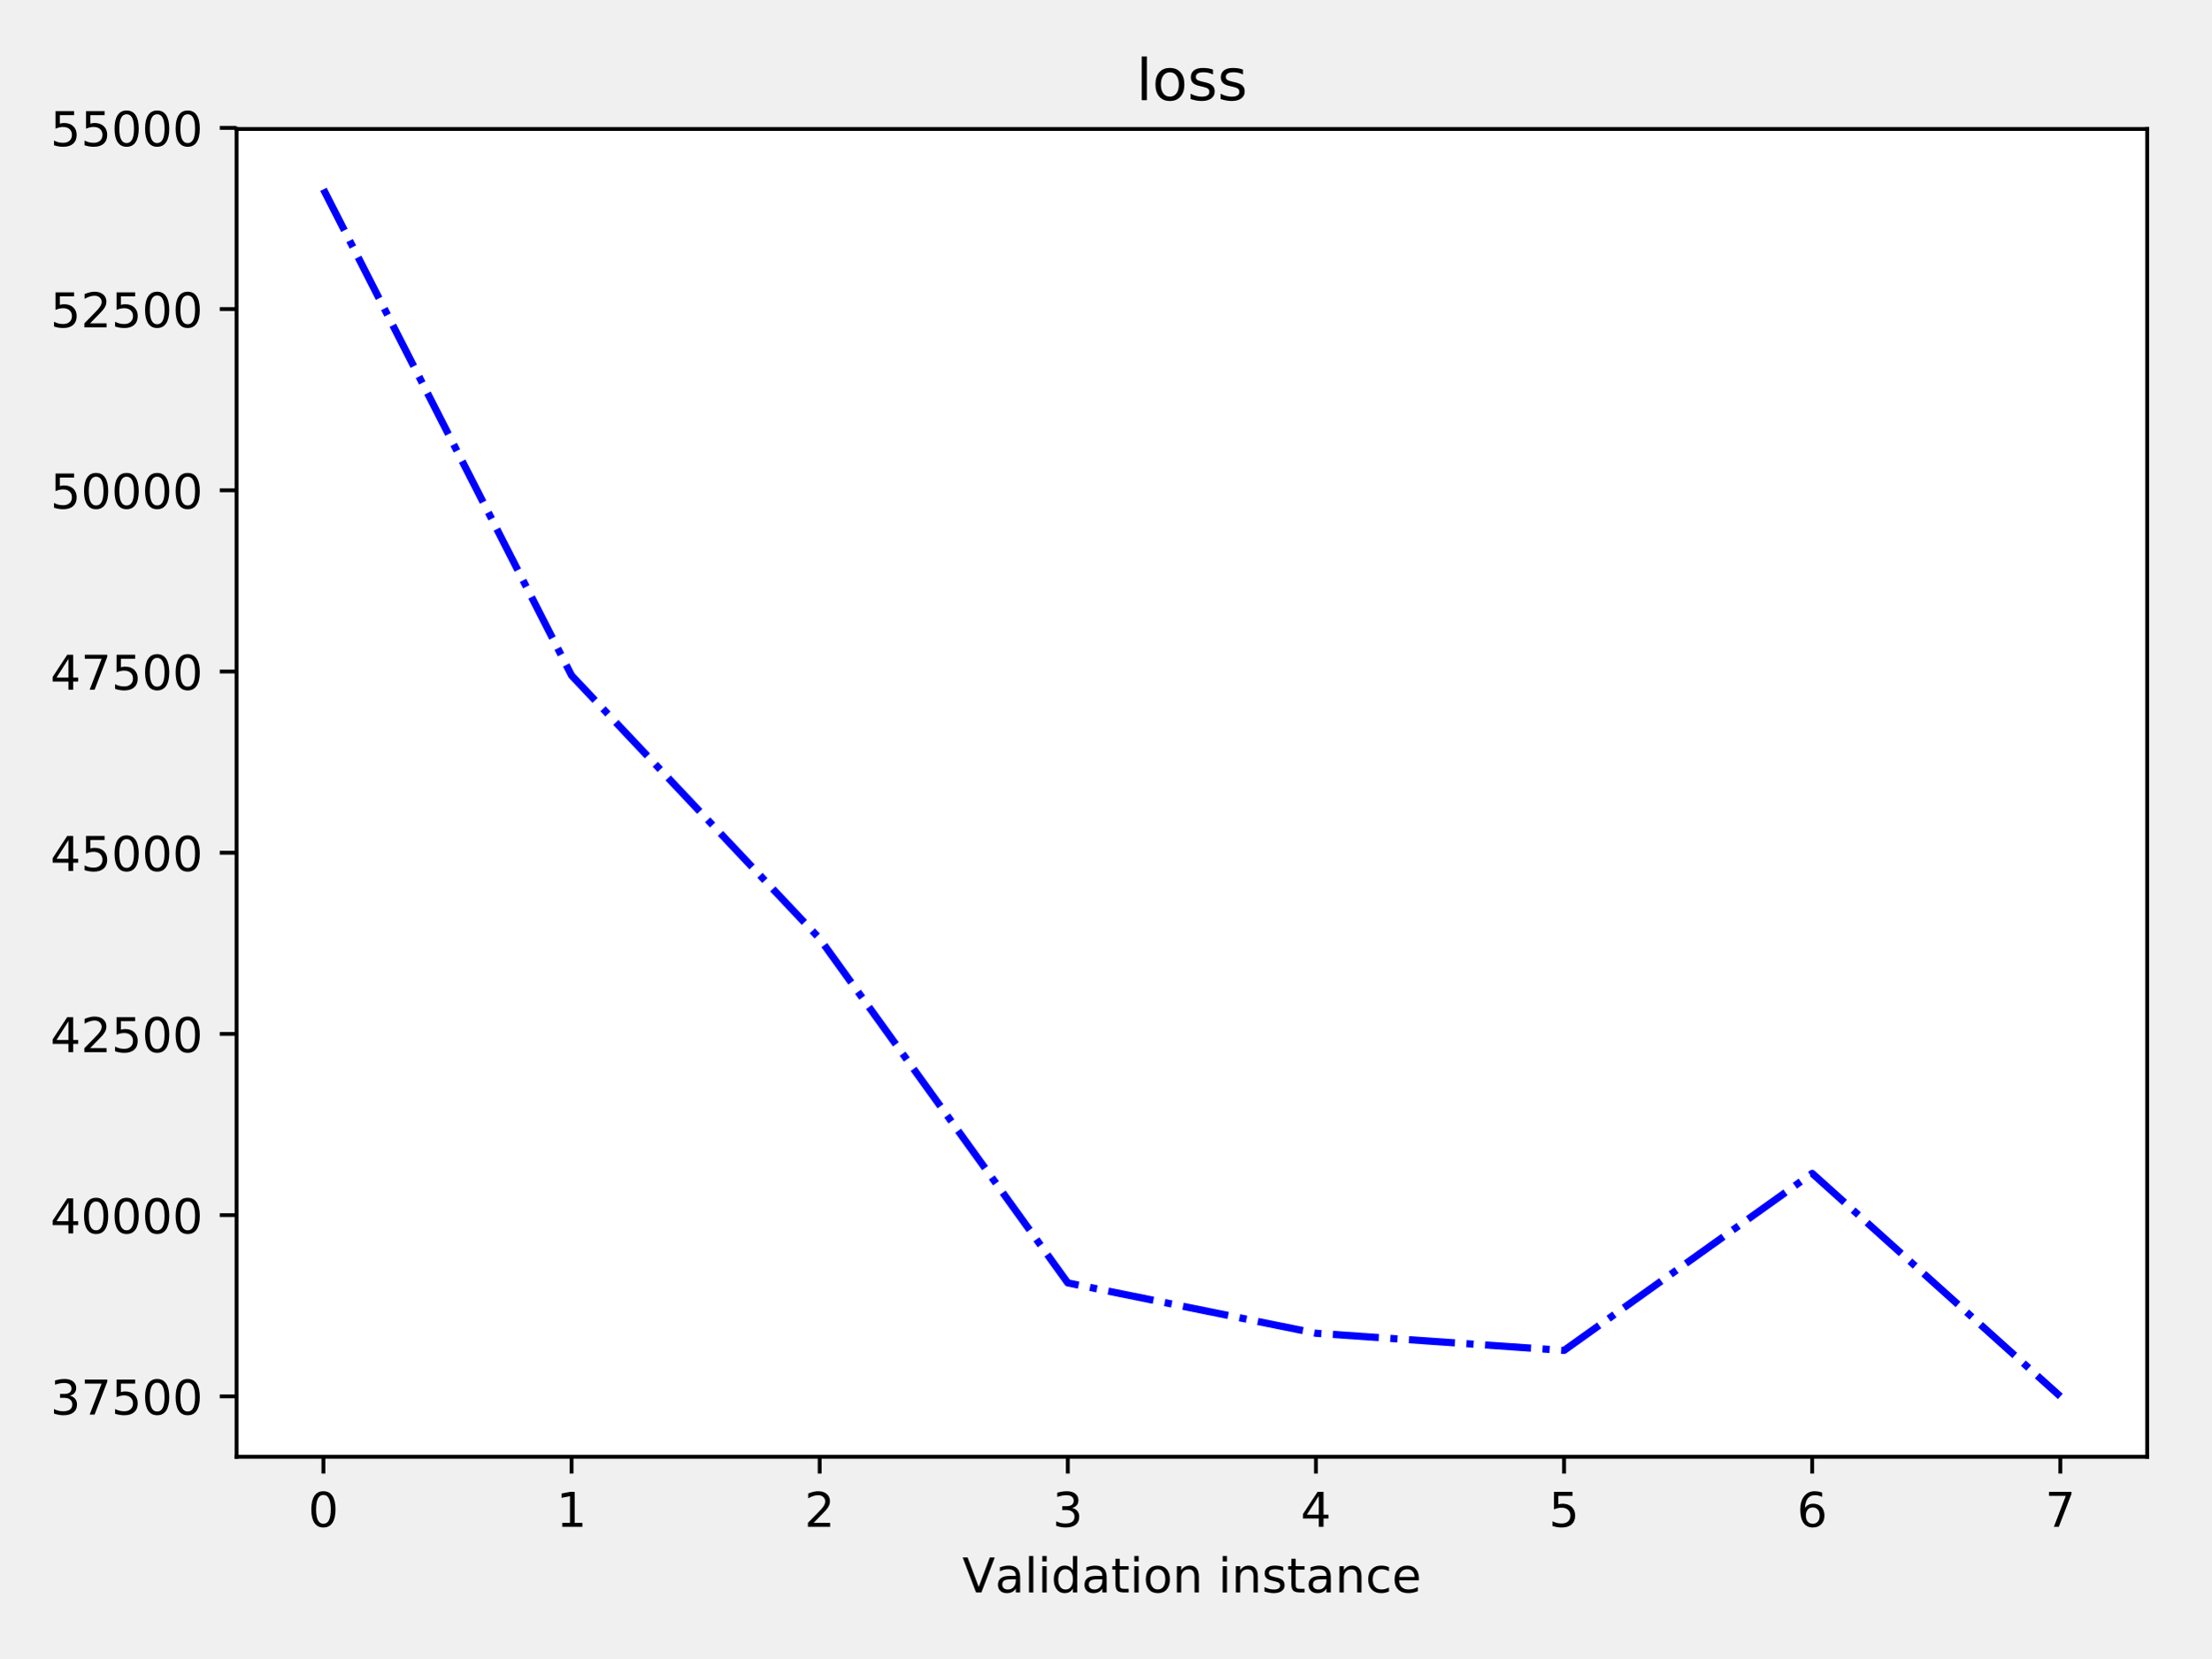
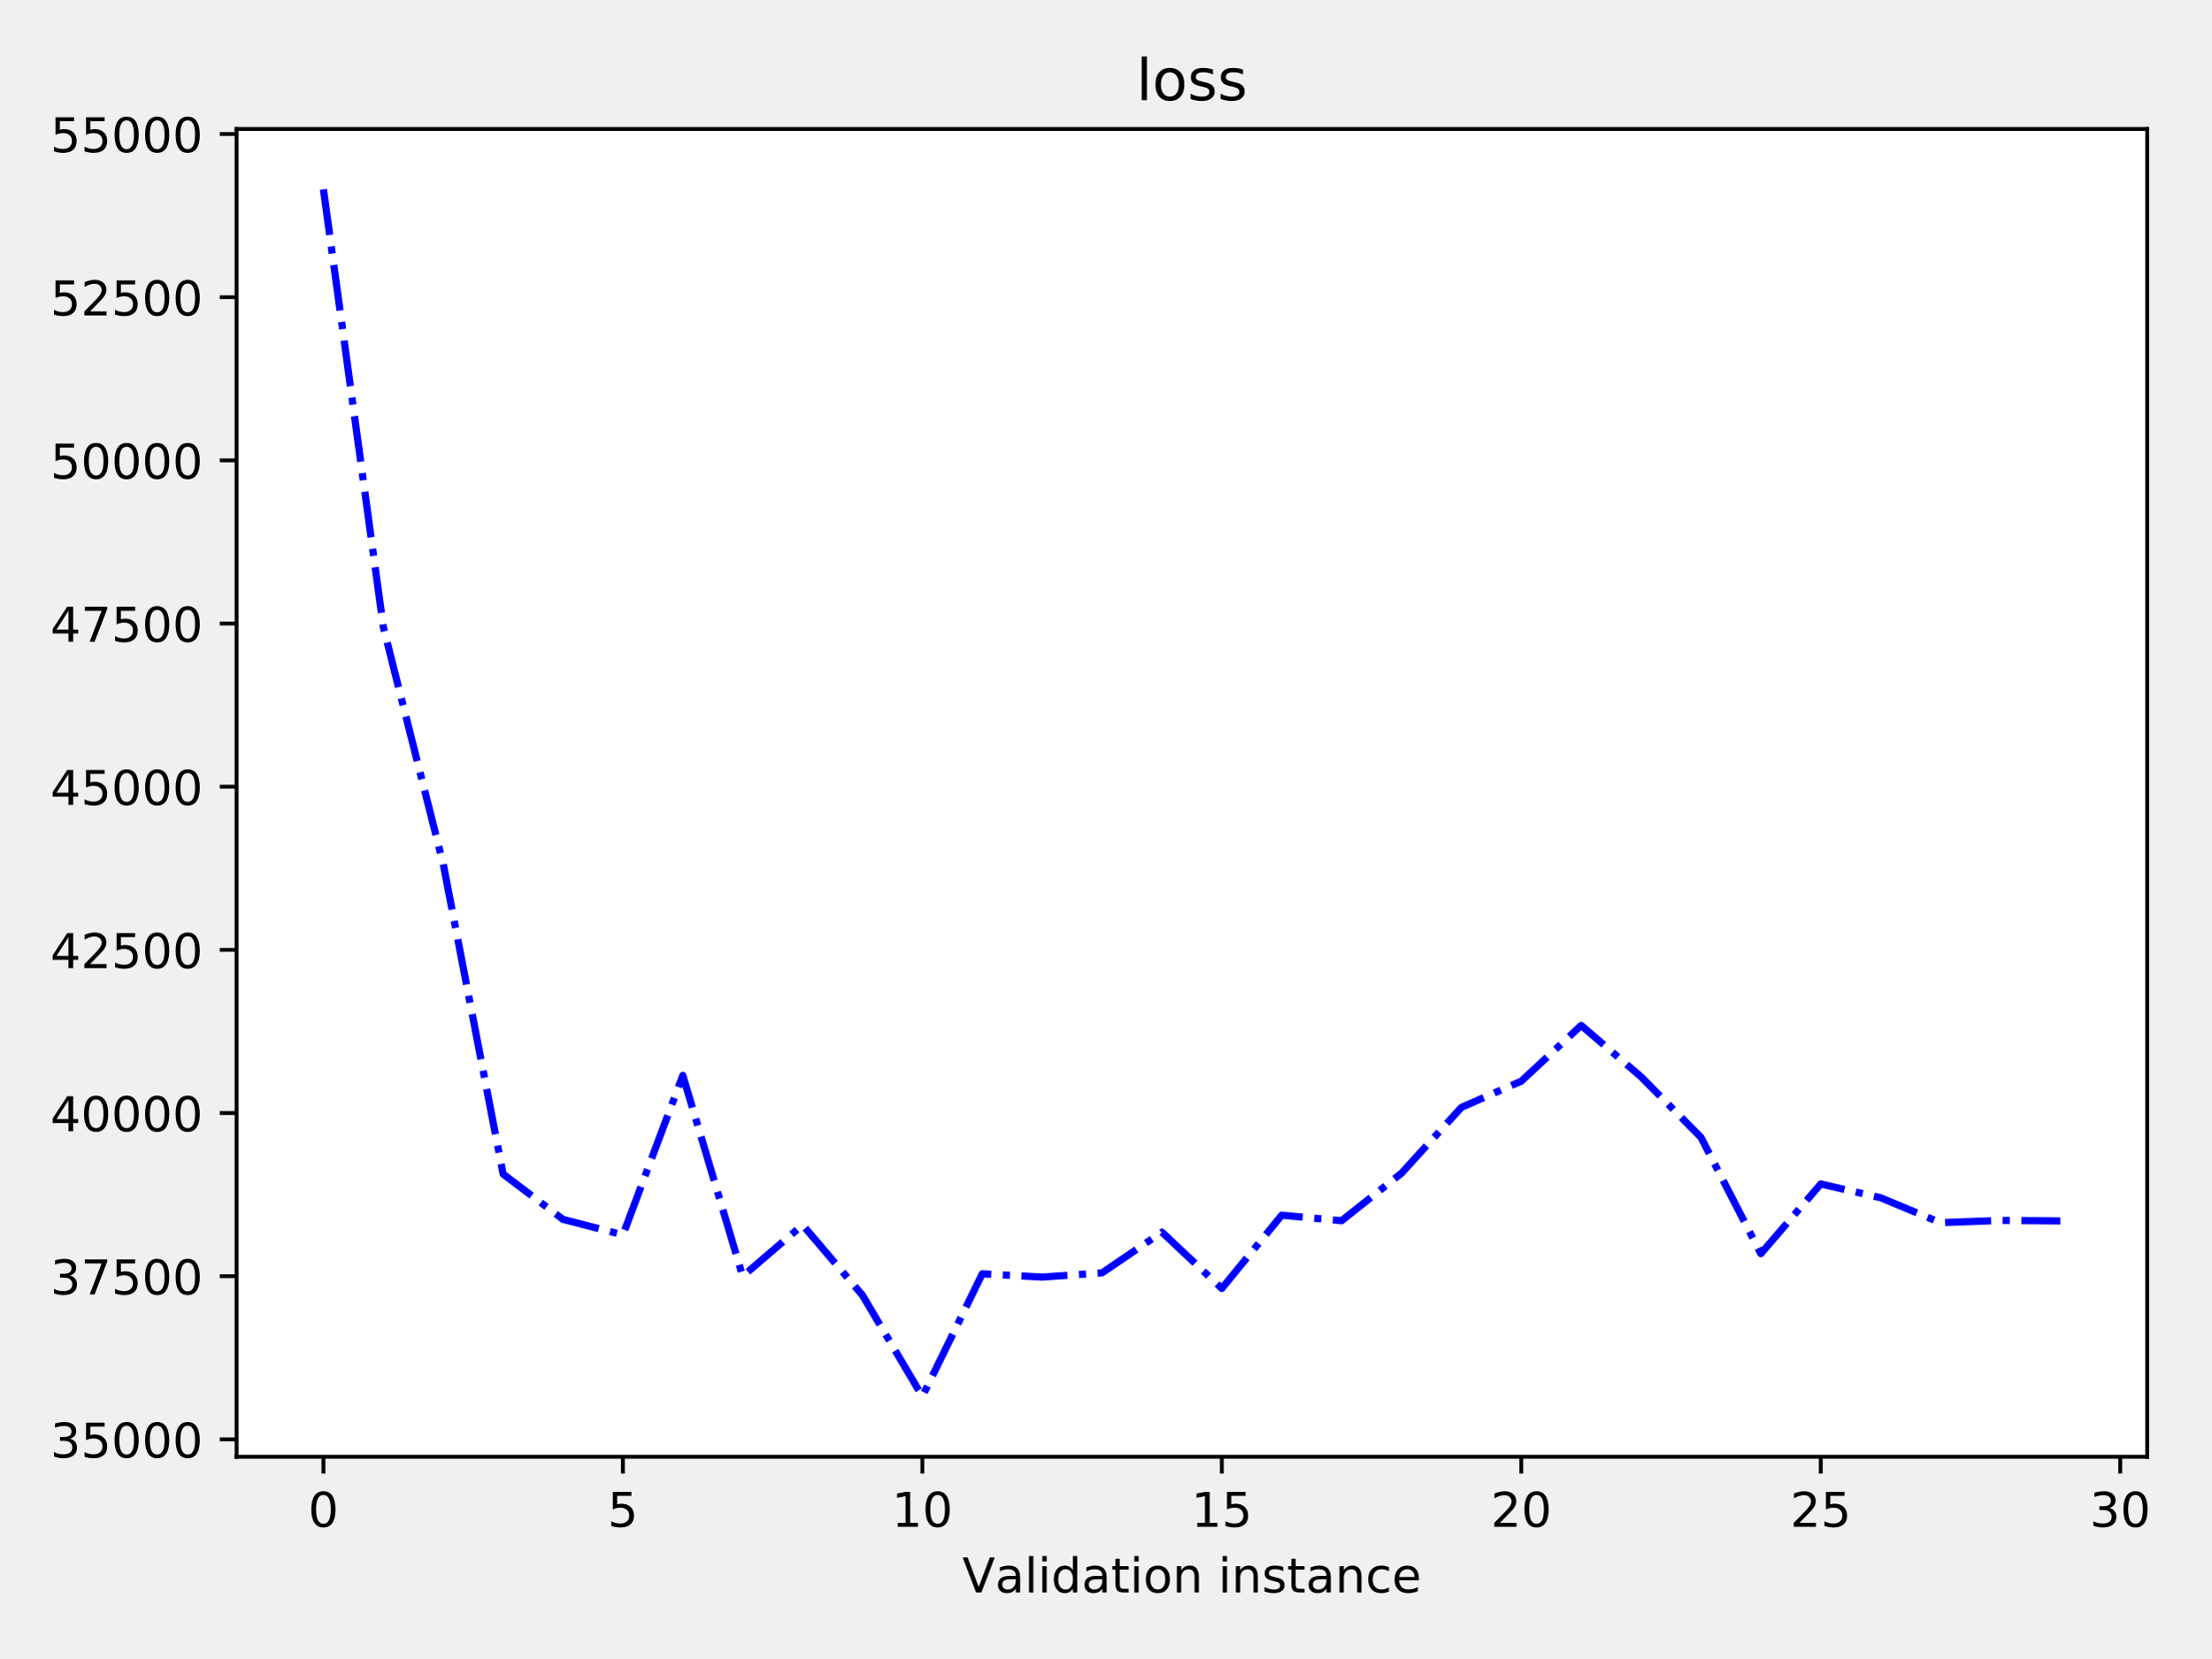
<svg xmlns="http://www.w3.org/2000/svg" xmlns:xlink="http://www.w3.org/1999/xlink" height="345.6pt" version="1.1" viewBox="0 0 460.8 345.6" width="460.8pt">
  <defs>
    <style type="text/css">
*{stroke-linecap:butt;stroke-linejoin:round;}
  </style>
  </defs>
  <g id="figure_1">
    <g id="axes_1">
      <g id="patch_1">
        <path d="M 49.3 303.64  L 447.48 303.64  L 447.48 26.88  L 49.3 26.88  z " style="fill:#ffffff;" />
      </g>
      <g id="matplotlib.axis_1">
        <g id="xtick_1">
          <g id="line2d_1">
            <defs>
-               <path d="M 0 0  L 0 3.5  " id="m504d4f1cd3" style="stroke:#000000;stroke-width:0.8;" />
-             </defs>
-             <g>
-               <use style="stroke:#000000;stroke-width:0.8;" x="67.399" xlink:href="#m504d4f1cd3" y="303.64" />
+               <path d="M 0 0  L 0 3.5  " id="mfc3a921d15" style="stroke:#000000;stroke-width:0.8;" />
+             </defs>
+             <g>
+               <use style="stroke:#000000;stroke-width:0.8;" x="67.399" xlink:href="#mfc3a921d15" y="303.64" />
            </g>
          </g>
          <g id="text_1">
            <defs>
              <path d="M 31.781 66.406  Q 24.172 66.406 20.328 58.906  Q 16.5 51.422 16.5 36.375  Q 16.5 21.391 20.328 13.891  Q 24.172 6.391 31.781 6.391  Q 39.453 6.391 43.281 13.891  Q 47.125 21.391 47.125 36.375  Q 47.125 51.422 43.281 58.906  Q 39.453 66.406 31.781 66.406  z M 31.781 74.219  Q 44.047 74.219 50.516 64.516  Q 56.984 54.828 56.984 36.375  Q 56.984 17.969 50.516 8.266  Q 44.047 -1.422 31.781 -1.422  Q 19.531 -1.422 13.062 8.266  Q 6.594 17.969 6.594 36.375  Q 6.594 54.828 13.062 64.516  Q 19.531 74.219 31.781 74.219  z " id="DejaVuSans-30" />
            </defs>
            <g transform="translate(64.21784 318.2384)scale(0.1 -0.1)">
              <use xlink:href="#DejaVuSans-30" />
            </g>
          </g>
        </g>
        <g id="xtick_2">
          <g id="line2d_2">
            <g>
-               <use style="stroke:#000000;stroke-width:0.8;" x="119.111" xlink:href="#m504d4f1cd3" y="303.64" />
+               <use style="stroke:#000000;stroke-width:0.8;" x="129.81" xlink:href="#mfc3a921d15" y="303.64" />
            </g>
          </g>
          <g id="text_2">
            <defs>
-               <path d="M 12.406 8.297  L 28.516 8.297  L 28.516 63.922  L 10.984 60.406  L 10.984 69.391  L 28.422 72.906  L 38.281 72.906  L 38.281 8.297  L 54.391 8.297  L 54.391 0  L 12.406 0  z " id="DejaVuSans-31" />
-             </defs>
-             <g transform="translate(115.9295 318.2384)scale(0.1 -0.1)">
-               <use xlink:href="#DejaVuSans-31" />
+               <path d="M 10.797 72.906  L 49.516 72.906  L 49.516 64.594  L 19.828 64.594  L 19.828 46.734  Q 21.969 47.469 24.109 47.828  Q 26.266 48.188 28.422 48.188  Q 40.625 48.188 47.75 41.5  Q 54.891 34.812 54.891 23.391  Q 54.891 11.625 47.562 5.094  Q 40.234 -1.422 26.906 -1.422  Q 22.312 -1.422 17.547 -0.641  Q 12.797 0.141 7.719 1.703  L 7.719 11.625  Q 12.109 9.234 16.797 8.062  Q 21.484 6.891 26.703 6.891  Q 35.156 6.891 40.078 11.328  Q 45.016 15.766 45.016 23.391  Q 45.016 31 40.078 35.438  Q 35.156 39.891 26.703 39.891  Q 22.75 39.891 18.812 39.016  Q 14.891 38.141 10.797 36.281  z " id="DejaVuSans-35" />
+             </defs>
+             <g transform="translate(126.6285 318.2384)scale(0.1 -0.1)">
+               <use xlink:href="#DejaVuSans-35" />
            </g>
          </g>
        </g>
        <g id="xtick_3">
          <g id="line2d_3">
            <g>
-               <use style="stroke:#000000;stroke-width:0.8;" x="170.822" xlink:href="#m504d4f1cd3" y="303.64" />
+               <use style="stroke:#000000;stroke-width:0.8;" x="192.22" xlink:href="#mfc3a921d15" y="303.64" />
            </g>
          </g>
          <g id="text_3">
            <defs>
-               <path d="M 19.188 8.297  L 53.609 8.297  L 53.609 0  L 7.328 0  L 7.328 8.297  Q 12.938 14.109 22.625 23.891  Q 32.328 33.688 34.812 36.531  Q 39.547 41.844 41.422 45.531  Q 43.312 49.219 43.312 52.781  Q 43.312 58.594 39.234 62.25  Q 35.156 65.922 28.609 65.922  Q 23.969 65.922 18.812 64.312  Q 13.672 62.703 7.812 59.422  L 7.812 69.391  Q 13.766 71.781 18.938 73  Q 24.125 74.219 28.422 74.219  Q 39.75 74.219 46.484 68.547  Q 53.219 62.891 53.219 53.422  Q 53.219 48.922 51.531 44.891  Q 49.859 40.875 45.406 35.406  Q 44.188 33.984 37.641 27.219  Q 31.109 20.453 19.188 8.297  z " id="DejaVuSans-32" />
-             </defs>
-             <g transform="translate(167.6412 318.2384)scale(0.1 -0.1)">
-               <use xlink:href="#DejaVuSans-32" />
+               <path d="M 12.406 8.297  L 28.516 8.297  L 28.516 63.922  L 10.984 60.406  L 10.984 69.391  L 28.422 72.906  L 38.281 72.906  L 38.281 8.297  L 54.391 8.297  L 54.391 0  L 12.406 0  z " id="DejaVuSans-31" />
+             </defs>
+             <g transform="translate(185.8579 318.2384)scale(0.1 -0.1)">
+               <use xlink:href="#DejaVuSans-31" />
+               <use x="63.623" xlink:href="#DejaVuSans-30" />
            </g>
          </g>
        </g>
        <g id="xtick_4">
          <g id="line2d_4">
            <g>
-               <use style="stroke:#000000;stroke-width:0.8;" x="222.534" xlink:href="#m504d4f1cd3" y="303.64" />
+               <use style="stroke:#000000;stroke-width:0.8;" x="254.631" xlink:href="#mfc3a921d15" y="303.64" />
            </g>
          </g>
          <g id="text_4">
-             <defs>
-               <path d="M 40.578 39.312  Q 47.656 37.797 51.625 33  Q 55.609 28.219 55.609 21.188  Q 55.609 10.406 48.188 4.484  Q 40.766 -1.422 27.094 -1.422  Q 22.516 -1.422 17.656 -0.516  Q 12.797 0.391 7.625 2.203  L 7.625 11.719  Q 11.719 9.328 16.594 8.109  Q 21.484 6.891 26.812 6.891  Q 36.078 6.891 40.938 10.547  Q 45.797 14.203 45.797 21.188  Q 45.797 27.641 41.281 31.266  Q 36.766 34.906 28.719 34.906  L 20.219 34.906  L 20.219 43.016  L 29.109 43.016  Q 36.375 43.016 40.234 45.922  Q 44.094 48.828 44.094 54.297  Q 44.094 59.906 40.109 62.906  Q 36.141 65.922 28.719 65.922  Q 24.656 65.922 20.016 65.031  Q 15.375 64.156 9.812 62.312  L 9.812 71.094  Q 15.438 72.656 20.344 73.438  Q 25.25 74.219 29.594 74.219  Q 40.828 74.219 47.359 69.109  Q 53.906 64.016 53.906 55.328  Q 53.906 49.266 50.438 45.094  Q 46.969 40.922 40.578 39.312  z " id="DejaVuSans-33" />
-             </defs>
-             <g transform="translate(219.3529 318.2384)scale(0.1 -0.1)">
-               <use xlink:href="#DejaVuSans-33" />
+             <g transform="translate(248.2686 318.2384)scale(0.1 -0.1)">
+               <use xlink:href="#DejaVuSans-31" />
+               <use x="63.623" xlink:href="#DejaVuSans-35" />
            </g>
          </g>
        </g>
        <g id="xtick_5">
          <g id="line2d_5">
            <g>
-               <use style="stroke:#000000;stroke-width:0.8;" x="274.246" xlink:href="#m504d4f1cd3" y="303.64" />
+               <use style="stroke:#000000;stroke-width:0.8;" x="317.042" xlink:href="#mfc3a921d15" y="303.64" />
            </g>
          </g>
          <g id="text_5">
            <defs>
-               <path d="M 37.797 64.312  L 12.891 25.391  L 37.797 25.391  z M 35.203 72.906  L 47.609 72.906  L 47.609 25.391  L 58.016 25.391  L 58.016 17.188  L 47.609 17.188  L 47.609 0  L 37.797 0  L 37.797 17.188  L 4.891 17.188  L 4.891 26.703  z " id="DejaVuSans-34" />
-             </defs>
-             <g transform="translate(271.0646 318.2384)scale(0.1 -0.1)">
-               <use xlink:href="#DejaVuSans-34" />
+               <path d="M 19.188 8.297  L 53.609 8.297  L 53.609 0  L 7.328 0  L 7.328 8.297  Q 12.938 14.109 22.625 23.891  Q 32.328 33.688 34.812 36.531  Q 39.547 41.844 41.422 45.531  Q 43.312 49.219 43.312 52.781  Q 43.312 58.594 39.234 62.25  Q 35.156 65.922 28.609 65.922  Q 23.969 65.922 18.812 64.312  Q 13.672 62.703 7.812 59.422  L 7.812 69.391  Q 13.766 71.781 18.938 73  Q 24.125 74.219 28.422 74.219  Q 39.75 74.219 46.484 68.547  Q 53.219 62.891 53.219 53.422  Q 53.219 48.922 51.531 44.891  Q 49.859 40.875 45.406 35.406  Q 44.188 33.984 37.641 27.219  Q 31.109 20.453 19.188 8.297  z " id="DejaVuSans-32" />
+             </defs>
+             <g transform="translate(310.6792 318.2384)scale(0.1 -0.1)">
+               <use xlink:href="#DejaVuSans-32" />
+               <use x="63.623" xlink:href="#DejaVuSans-30" />
            </g>
          </g>
        </g>
        <g id="xtick_6">
          <g id="line2d_6">
            <g>
-               <use style="stroke:#000000;stroke-width:0.8;" x="325.958" xlink:href="#m504d4f1cd3" y="303.64" />
+               <use style="stroke:#000000;stroke-width:0.8;" x="379.452" xlink:href="#mfc3a921d15" y="303.64" />
            </g>
          </g>
          <g id="text_6">
-             <defs>
-               <path d="M 10.797 72.906  L 49.516 72.906  L 49.516 64.594  L 19.828 64.594  L 19.828 46.734  Q 21.969 47.469 24.109 47.828  Q 26.266 48.188 28.422 48.188  Q 40.625 48.188 47.75 41.5  Q 54.891 34.812 54.891 23.391  Q 54.891 11.625 47.562 5.094  Q 40.234 -1.422 26.906 -1.422  Q 22.312 -1.422 17.547 -0.641  Q 12.797 0.141 7.719 1.703  L 7.719 11.625  Q 12.109 9.234 16.797 8.062  Q 21.484 6.891 26.703 6.891  Q 35.156 6.891 40.078 11.328  Q 45.016 15.766 45.016 23.391  Q 45.016 31 40.078 35.438  Q 35.156 39.891 26.703 39.891  Q 22.75 39.891 18.812 39.016  Q 14.891 38.141 10.797 36.281  z " id="DejaVuSans-35" />
-             </defs>
-             <g transform="translate(322.7763 318.2384)scale(0.1 -0.1)">
-               <use xlink:href="#DejaVuSans-35" />
+             <g transform="translate(373.0899 318.2384)scale(0.1 -0.1)">
+               <use xlink:href="#DejaVuSans-32" />
+               <use x="63.623" xlink:href="#DejaVuSans-35" />
            </g>
          </g>
        </g>
        <g id="xtick_7">
          <g id="line2d_7">
            <g>
-               <use style="stroke:#000000;stroke-width:0.8;" x="377.669" xlink:href="#m504d4f1cd3" y="303.64" />
+               <use style="stroke:#000000;stroke-width:0.8;" x="441.863" xlink:href="#mfc3a921d15" y="303.64" />
            </g>
          </g>
          <g id="text_7">
            <defs>
-               <path d="M 33.016 40.375  Q 26.375 40.375 22.484 35.828  Q 18.609 31.297 18.609 23.391  Q 18.609 15.531 22.484 10.953  Q 26.375 6.391 33.016 6.391  Q 39.656 6.391 43.531 10.953  Q 47.406 15.531 47.406 23.391  Q 47.406 31.297 43.531 35.828  Q 39.656 40.375 33.016 40.375  z M 52.594 71.297  L 52.594 62.312  Q 48.875 64.062 45.094 64.984  Q 41.312 65.922 37.594 65.922  Q 27.828 65.922 22.672 59.328  Q 17.531 52.734 16.797 39.406  Q 19.672 43.656 24.016 45.922  Q 28.375 48.188 33.594 48.188  Q 44.578 48.188 50.953 41.516  Q 57.328 34.859 57.328 23.391  Q 57.328 12.156 50.688 5.359  Q 44.047 -1.422 33.016 -1.422  Q 20.359 -1.422 13.672 8.266  Q 6.984 17.969 6.984 36.375  Q 6.984 53.656 15.188 63.938  Q 23.391 74.219 37.203 74.219  Q 40.922 74.219 44.703 73.484  Q 48.484 72.75 52.594 71.297  z " id="DejaVuSans-36" />
-             </defs>
-             <g transform="translate(374.488 318.2384)scale(0.1 -0.1)">
-               <use xlink:href="#DejaVuSans-36" />
-             </g>
-           </g>
-         </g>
-         <g id="xtick_8">
-           <g id="line2d_8">
-             <g>
-               <use style="stroke:#000000;stroke-width:0.8;" x="429.381" xlink:href="#m504d4f1cd3" y="303.64" />
-             </g>
-           </g>
-           <g id="text_8">
-             <defs>
-               <path d="M 8.203 72.906  L 55.078 72.906  L 55.078 68.703  L 28.609 0  L 18.312 0  L 43.219 64.594  L 8.203 64.594  z " id="DejaVuSans-37" />
-             </defs>
-             <g transform="translate(426.1997 318.2384)scale(0.1 -0.1)">
-               <use xlink:href="#DejaVuSans-37" />
-             </g>
-           </g>
-         </g>
-         <g id="text_9">
+               <path d="M 40.578 39.312  Q 47.656 37.797 51.625 33  Q 55.609 28.219 55.609 21.188  Q 55.609 10.406 48.188 4.484  Q 40.766 -1.422 27.094 -1.422  Q 22.516 -1.422 17.656 -0.516  Q 12.797 0.391 7.625 2.203  L 7.625 11.719  Q 11.719 9.328 16.594 8.109  Q 21.484 6.891 26.812 6.891  Q 36.078 6.891 40.938 10.547  Q 45.797 14.203 45.797 21.188  Q 45.797 27.641 41.281 31.266  Q 36.766 34.906 28.719 34.906  L 20.219 34.906  L 20.219 43.016  L 29.109 43.016  Q 36.375 43.016 40.234 45.922  Q 44.094 48.828 44.094 54.297  Q 44.094 59.906 40.109 62.906  Q 36.141 65.922 28.719 65.922  Q 24.656 65.922 20.016 65.031  Q 15.375 64.156 9.812 62.312  L 9.812 71.094  Q 15.438 72.656 20.344 73.438  Q 25.25 74.219 29.594 74.219  Q 40.828 74.219 47.359 69.109  Q 53.906 64.016 53.906 55.328  Q 53.906 49.266 50.438 45.094  Q 46.969 40.922 40.578 39.312  z " id="DejaVuSans-33" />
+             </defs>
+             <g transform="translate(435.5005 318.2384)scale(0.1 -0.1)">
+               <use xlink:href="#DejaVuSans-33" />
+               <use x="63.623" xlink:href="#DejaVuSans-30" />
+             </g>
+           </g>
+         </g>
+         <g id="text_8">
          <defs>
            <path d="M 28.609 0  L 0.781 72.906  L 11.078 72.906  L 34.188 11.531  L 57.328 72.906  L 67.578 72.906  L 39.797 0  z " id="DejaVuSans-56" />
            <path d="M 34.281 27.484  Q 23.391 27.484 19.188 25  Q 14.984 22.516 14.984 16.5  Q 14.984 11.719 18.141 8.906  Q 21.297 6.109 26.703 6.109  Q 34.188 6.109 38.703 11.406  Q 43.219 16.703 43.219 25.484  L 43.219 27.484  z M 52.203 31.203  L 52.203 0  L 43.219 0  L 43.219 8.297  Q 40.141 3.328 35.547 0.953  Q 30.953 -1.422 24.312 -1.422  Q 15.922 -1.422 10.953 3.297  Q 6 8.016 6 15.922  Q 6 25.141 12.172 29.828  Q 18.359 34.516 30.609 34.516  L 43.219 34.516  L 43.219 35.406  Q 43.219 41.609 39.141 45  Q 35.062 48.391 27.688 48.391  Q 23 48.391 18.547 47.266  Q 14.109 46.141 10.016 43.891  L 10.016 52.203  Q 14.938 54.109 19.578 55.047  Q 24.219 56 28.609 56  Q 40.484 56 46.344 49.844  Q 52.203 43.703 52.203 31.203  z " id="DejaVuSans-61" />
            <path d="M 9.422 75.984  L 18.406 75.984  L 18.406 0  L 9.422 0  z " id="DejaVuSans-6c" />
            <path d="M 9.422 54.688  L 18.406 54.688  L 18.406 0  L 9.422 0  z M 9.422 75.984  L 18.406 75.984  L 18.406 64.594  L 9.422 64.594  z " id="DejaVuSans-69" />
            <path d="M 45.406 46.391  L 45.406 75.984  L 54.391 75.984  L 54.391 0  L 45.406 0  L 45.406 8.203  Q 42.578 3.328 38.25 0.953  Q 33.938 -1.422 27.875 -1.422  Q 17.969 -1.422 11.734 6.484  Q 5.516 14.406 5.516 27.297  Q 5.516 40.188 11.734 48.094  Q 17.969 56 27.875 56  Q 33.938 56 38.25 53.625  Q 42.578 51.266 45.406 46.391  z M 14.797 27.297  Q 14.797 17.391 18.875 11.75  Q 22.953 6.109 30.078 6.109  Q 37.203 6.109 41.297 11.75  Q 45.406 17.391 45.406 27.297  Q 45.406 37.203 41.297 42.844  Q 37.203 48.484 30.078 48.484  Q 22.953 48.484 18.875 42.844  Q 14.797 37.203 14.797 27.297  z " id="DejaVuSans-64" />
            <path d="M 18.312 70.219  L 18.312 54.688  L 36.812 54.688  L 36.812 47.703  L 18.312 47.703  L 18.312 18.016  Q 18.312 11.328 20.141 9.422  Q 21.969 7.516 27.594 7.516  L 36.812 7.516  L 36.812 0  L 27.594 0  Q 17.188 0 13.234 3.875  Q 9.281 7.766 9.281 18.016  L 9.281 47.703  L 2.688 47.703  L 2.688 54.688  L 9.281 54.688  L 9.281 70.219  z " id="DejaVuSans-74" />
            <path d="M 30.609 48.391  Q 23.391 48.391 19.188 42.75  Q 14.984 37.109 14.984 27.297  Q 14.984 17.484 19.156 11.844  Q 23.344 6.203 30.609 6.203  Q 37.797 6.203 41.984 11.859  Q 46.188 17.531 46.188 27.297  Q 46.188 37.016 41.984 42.703  Q 37.797 48.391 30.609 48.391  z M 30.609 56  Q 42.328 56 49.016 48.375  Q 55.719 40.766 55.719 27.297  Q 55.719 13.875 49.016 6.219  Q 42.328 -1.422 30.609 -1.422  Q 18.844 -1.422 12.172 6.219  Q 5.516 13.875 5.516 27.297  Q 5.516 40.766 12.172 48.375  Q 18.844 56 30.609 56  z " id="DejaVuSans-6f" />
            <path d="M 54.891 33.016  L 54.891 0  L 45.906 0  L 45.906 32.719  Q 45.906 40.484 42.875 44.328  Q 39.844 48.188 33.797 48.188  Q 26.516 48.188 22.312 43.547  Q 18.109 38.922 18.109 30.906  L 18.109 0  L 9.078 0  L 9.078 54.688  L 18.109 54.688  L 18.109 46.188  Q 21.344 51.125 25.703 53.562  Q 30.078 56 35.797 56  Q 45.219 56 50.047 50.172  Q 54.891 44.344 54.891 33.016  z " id="DejaVuSans-6e" />
            <path id="DejaVuSans-20" />
            <path d="M 44.281 53.078  L 44.281 44.578  Q 40.484 46.531 36.375 47.5  Q 32.281 48.484 27.875 48.484  Q 21.188 48.484 17.844 46.438  Q 14.5 44.391 14.5 40.281  Q 14.5 37.156 16.891 35.375  Q 19.281 33.594 26.516 31.984  L 29.594 31.297  Q 39.156 29.25 43.188 25.516  Q 47.219 21.781 47.219 15.094  Q 47.219 7.469 41.188 3.016  Q 35.156 -1.422 24.609 -1.422  Q 20.219 -1.422 15.453 -0.562  Q 10.688 0.297 5.422 2  L 5.422 11.281  Q 10.406 8.688 15.234 7.391  Q 20.062 6.109 24.812 6.109  Q 31.156 6.109 34.562 8.281  Q 37.984 10.453 37.984 14.406  Q 37.984 18.062 35.516 20.016  Q 33.062 21.969 24.703 23.781  L 21.578 24.516  Q 13.234 26.266 9.516 29.906  Q 5.812 33.547 5.812 39.891  Q 5.812 47.609 11.281 51.797  Q 16.75 56 26.812 56  Q 31.781 56 36.172 55.266  Q 40.578 54.547 44.281 53.078  z " id="DejaVuSans-73" />
            <path d="M 48.781 52.594  L 48.781 44.188  Q 44.969 46.297 41.141 47.344  Q 37.312 48.391 33.406 48.391  Q 24.656 48.391 19.812 42.844  Q 14.984 37.312 14.984 27.297  Q 14.984 17.281 19.812 11.734  Q 24.656 6.203 33.406 6.203  Q 37.312 6.203 41.141 7.25  Q 44.969 8.297 48.781 10.406  L 48.781 2.094  Q 45.016 0.344 40.984 -0.531  Q 36.969 -1.422 32.422 -1.422  Q 20.062 -1.422 12.781 6.344  Q 5.516 14.109 5.516 27.297  Q 5.516 40.672 12.859 48.328  Q 20.219 56 33.016 56  Q 37.156 56 41.109 55.141  Q 45.062 54.297 48.781 52.594  z " id="DejaVuSans-63" />
            <path d="M 56.203 29.594  L 56.203 25.203  L 14.891 25.203  Q 15.484 15.922 20.484 11.062  Q 25.484 6.203 34.422 6.203  Q 39.594 6.203 44.453 7.469  Q 49.312 8.734 54.109 11.281  L 54.109 2.781  Q 49.266 0.734 44.188 -0.344  Q 39.109 -1.422 33.891 -1.422  Q 20.797 -1.422 13.156 6.188  Q 5.516 13.812 5.516 26.812  Q 5.516 40.234 12.766 48.109  Q 20.016 56 32.328 56  Q 43.359 56 49.781 48.891  Q 56.203 41.797 56.203 29.594  z M 47.219 32.234  Q 47.125 39.594 43.094 43.984  Q 39.062 48.391 32.422 48.391  Q 24.906 48.391 20.391 44.141  Q 15.875 39.891 15.188 32.172  z " id="DejaVuSans-65" />
          </defs>
          <g transform="translate(200.547 331.9166)scale(0.1 -0.1)">
            <use xlink:href="#DejaVuSans-56" />
            <use x="68.299" xlink:href="#DejaVuSans-61" />
            <use x="129.578" xlink:href="#DejaVuSans-6c" />
            <use x="157.361" xlink:href="#DejaVuSans-69" />
            <use x="185.145" xlink:href="#DejaVuSans-64" />
            <use x="248.621" xlink:href="#DejaVuSans-61" />
            <use x="309.9" xlink:href="#DejaVuSans-74" />
            <use x="349.109" xlink:href="#DejaVuSans-69" />
            <use x="376.893" xlink:href="#DejaVuSans-6f" />
            <use x="438.074" xlink:href="#DejaVuSans-6e" />
            <use x="501.453" xlink:href="#DejaVuSans-20" />
            <use x="533.24" xlink:href="#DejaVuSans-69" />
            <use x="561.023" xlink:href="#DejaVuSans-6e" />
            <use x="624.402" xlink:href="#DejaVuSans-73" />
            <use x="676.502" xlink:href="#DejaVuSans-74" />
            <use x="715.711" xlink:href="#DejaVuSans-61" />
            <use x="776.99" xlink:href="#DejaVuSans-6e" />
            <use x="840.369" xlink:href="#DejaVuSans-63" />
            <use x="895.35" xlink:href="#DejaVuSans-65" />
          </g>
        </g>
      </g>
      <g id="matplotlib.axis_2">
        <g id="ytick_1">
+           <g id="line2d_8">
+             <defs>
+               <path d="M 0 0  L -3.5 0  " id="m819903c49b" style="stroke:#000000;stroke-width:0.8;" />
+             </defs>
+             <g>
+               <use style="stroke:#000000;stroke-width:0.8;" x="49.3" xlink:href="#m819903c49b" y="300.012" />
+             </g>
+           </g>
+           <g id="text_9">
+             <g transform="translate(10.4875 303.8107)scale(0.1 -0.1)">
+               <use xlink:href="#DejaVuSans-33" />
+               <use x="63.623" xlink:href="#DejaVuSans-35" />
+               <use x="127.246" xlink:href="#DejaVuSans-30" />
+               <use x="190.869" xlink:href="#DejaVuSans-30" />
+               <use x="254.492" xlink:href="#DejaVuSans-30" />
+             </g>
+           </g>
+         </g>
+         <g id="ytick_2">
          <g id="line2d_9">
-             <defs>
-               <path d="M 0 0  L -3.5 0  " id="m7c1e7b1205" style="stroke:#000000;stroke-width:0.8;" />
-             </defs>
-             <g>
-               <use style="stroke:#000000;stroke-width:0.8;" x="49.3" xlink:href="#m7c1e7b1205" y="291.045" />
+             <g>
+               <use style="stroke:#000000;stroke-width:0.8;" x="49.3" xlink:href="#m819903c49b" y="266.001" />
            </g>
          </g>
          <g id="text_10">
-             <g transform="translate(10.4875 294.8439)scale(0.1 -0.1)">
+             <defs>
+               <path d="M 8.203 72.906  L 55.078 72.906  L 55.078 68.703  L 28.609 0  L 18.312 0  L 43.219 64.594  L 8.203 64.594  z " id="DejaVuSans-37" />
+             </defs>
+             <g transform="translate(10.4875 269.8002)scale(0.1 -0.1)">
              <use xlink:href="#DejaVuSans-33" />
              <use x="63.623" xlink:href="#DejaVuSans-37" />
              <use x="127.246" xlink:href="#DejaVuSans-35" />
              <use x="190.869" xlink:href="#DejaVuSans-30" />
              <use x="254.492" xlink:href="#DejaVuSans-30" />
            </g>
          </g>
        </g>
-         <g id="ytick_2">
+         <g id="ytick_3">
          <g id="line2d_10">
            <g>
-               <use style="stroke:#000000;stroke-width:0.8;" x="49.3" xlink:href="#m7c1e7b1205" y="253.274" />
+               <use style="stroke:#000000;stroke-width:0.8;" x="49.3" xlink:href="#m819903c49b" y="231.991" />
            </g>
          </g>
          <g id="text_11">
-             <g transform="translate(10.4875 257.0736)scale(0.1 -0.1)">
+             <defs>
+               <path d="M 37.797 64.312  L 12.891 25.391  L 37.797 25.391  z M 35.203 72.906  L 47.609 72.906  L 47.609 25.391  L 58.016 25.391  L 58.016 17.188  L 47.609 17.188  L 47.609 0  L 37.797 0  L 37.797 17.188  L 4.891 17.188  L 4.891 26.703  z " id="DejaVuSans-34" />
+             </defs>
+             <g transform="translate(10.4875 235.7898)scale(0.1 -0.1)">
              <use xlink:href="#DejaVuSans-34" />
              <use x="63.623" xlink:href="#DejaVuSans-30" />
              <use x="127.246" xlink:href="#DejaVuSans-30" />
              <use x="190.869" xlink:href="#DejaVuSans-30" />
              <use x="254.492" xlink:href="#DejaVuSans-30" />
            </g>
          </g>
        </g>
-         <g id="ytick_3">
+         <g id="ytick_4">
          <g id="line2d_11">
            <g>
-               <use style="stroke:#000000;stroke-width:0.8;" x="49.3" xlink:href="#m7c1e7b1205" y="215.504" />
+               <use style="stroke:#000000;stroke-width:0.8;" x="49.3" xlink:href="#m819903c49b" y="197.98" />
            </g>
          </g>
          <g id="text_12">
-             <g transform="translate(10.4875 219.3033)scale(0.1 -0.1)">
+             <g transform="translate(10.4875 201.7793)scale(0.1 -0.1)">
              <use xlink:href="#DejaVuSans-34" />
              <use x="63.623" xlink:href="#DejaVuSans-32" />
              <use x="127.246" xlink:href="#DejaVuSans-35" />
              <use x="190.869" xlink:href="#DejaVuSans-30" />
              <use x="254.492" xlink:href="#DejaVuSans-30" />
            </g>
          </g>
        </g>
-         <g id="ytick_4">
+         <g id="ytick_5">
          <g id="line2d_12">
            <g>
-               <use style="stroke:#000000;stroke-width:0.8;" x="49.3" xlink:href="#m7c1e7b1205" y="177.734" />
+               <use style="stroke:#000000;stroke-width:0.8;" x="49.3" xlink:href="#m819903c49b" y="163.97" />
            </g>
          </g>
          <g id="text_13">
-             <g transform="translate(10.4875 181.5331)scale(0.1 -0.1)">
+             <g transform="translate(10.4875 167.7688)scale(0.1 -0.1)">
              <use xlink:href="#DejaVuSans-34" />
              <use x="63.623" xlink:href="#DejaVuSans-35" />
              <use x="127.246" xlink:href="#DejaVuSans-30" />
              <use x="190.869" xlink:href="#DejaVuSans-30" />
              <use x="254.492" xlink:href="#DejaVuSans-30" />
            </g>
          </g>
        </g>
-         <g id="ytick_5">
+         <g id="ytick_6">
          <g id="line2d_13">
            <g>
-               <use style="stroke:#000000;stroke-width:0.8;" x="49.3" xlink:href="#m7c1e7b1205" y="139.964" />
+               <use style="stroke:#000000;stroke-width:0.8;" x="49.3" xlink:href="#m819903c49b" y="129.959" />
            </g>
          </g>
          <g id="text_14">
-             <g transform="translate(10.4875 143.7628)scale(0.1 -0.1)">
+             <g transform="translate(10.4875 133.7583)scale(0.1 -0.1)">
              <use xlink:href="#DejaVuSans-34" />
              <use x="63.623" xlink:href="#DejaVuSans-37" />
              <use x="127.246" xlink:href="#DejaVuSans-35" />
              <use x="190.869" xlink:href="#DejaVuSans-30" />
              <use x="254.492" xlink:href="#DejaVuSans-30" />
            </g>
          </g>
        </g>
-         <g id="ytick_6">
+         <g id="ytick_7">
          <g id="line2d_14">
            <g>
-               <use style="stroke:#000000;stroke-width:0.8;" x="49.3" xlink:href="#m7c1e7b1205" y="102.193" />
+               <use style="stroke:#000000;stroke-width:0.8;" x="49.3" xlink:href="#m819903c49b" y="95.949" />
            </g>
          </g>
          <g id="text_15">
-             <g transform="translate(10.4875 105.9925)scale(0.1 -0.1)">
+             <g transform="translate(10.4875 99.74782)scale(0.1 -0.1)">
              <use xlink:href="#DejaVuSans-35" />
              <use x="63.623" xlink:href="#DejaVuSans-30" />
              <use x="127.246" xlink:href="#DejaVuSans-30" />
              <use x="190.869" xlink:href="#DejaVuSans-30" />
              <use x="254.492" xlink:href="#DejaVuSans-30" />
            </g>
          </g>
        </g>
-         <g id="ytick_7">
+         <g id="ytick_8">
          <g id="line2d_15">
            <g>
-               <use style="stroke:#000000;stroke-width:0.8;" x="49.3" xlink:href="#m7c1e7b1205" y="64.423" />
+               <use style="stroke:#000000;stroke-width:0.8;" x="49.3" xlink:href="#m819903c49b" y="61.938" />
            </g>
          </g>
          <g id="text_16">
-             <g transform="translate(10.4875 68.22224)scale(0.1 -0.1)">
+             <g transform="translate(10.4875 65.73733)scale(0.1 -0.1)">
              <use xlink:href="#DejaVuSans-35" />
              <use x="63.623" xlink:href="#DejaVuSans-32" />
              <use x="127.246" xlink:href="#DejaVuSans-35" />
              <use x="190.869" xlink:href="#DejaVuSans-30" />
              <use x="254.492" xlink:href="#DejaVuSans-30" />
            </g>
          </g>
        </g>
-         <g id="ytick_8">
+         <g id="ytick_9">
          <g id="line2d_16">
            <g>
-               <use style="stroke:#000000;stroke-width:0.8;" x="49.3" xlink:href="#m7c1e7b1205" y="26.653" />
+               <use style="stroke:#000000;stroke-width:0.8;" x="49.3" xlink:href="#m819903c49b" y="27.928" />
            </g>
          </g>
          <g id="text_17">
-             <g transform="translate(10.4875 30.45197)scale(0.1 -0.1)">
+             <g transform="translate(10.4875 31.72685)scale(0.1 -0.1)">
              <use xlink:href="#DejaVuSans-35" />
              <use x="63.623" xlink:href="#DejaVuSans-35" />
              <use x="127.246" xlink:href="#DejaVuSans-30" />
              <use x="190.869" xlink:href="#DejaVuSans-30" />
              <use x="254.492" xlink:href="#DejaVuSans-30" />
            </g>
          </g>
        </g>
      </g>
      <g id="line2d_17">
-         <path clip-path="url(#pea2f6b78d3)" d="M 67.399 39.46  L 119.111 140.783  L 170.822 195.647  L 222.534 267.405  L 274.246 277.894  L 325.958 281.475  L 377.669 244.57  L 429.381 291.06  " style="fill:none;stroke:#0000ff;stroke-dasharray:9.6,2.4,1.5,2.4;stroke-dashoffset:0;stroke-width:1.5;" />
+         <path clip-path="url(#p6a5d4756b3)" d="M 67.399 39.46  L 79.881 130.697  L 92.363 180.1  L 104.845 244.714  L 117.328 254.16  L 129.81 257.384  L 142.292 224.152  L 154.774 266.015  L 167.256 255.311  L 179.738 269.975  L 192.22 291.06  L 204.703 265.501  L 217.185 266.2  L 229.667 265.311  L 242.149 256.815  L 254.631 268.559  L 267.113 253.292  L 279.595 254.438  L 292.077 244.539  L 304.56 230.817  L 317.042 225.356  L 329.524 213.728  L 342.006 224.44  L 354.488 237.058  L 366.97 261.306  L 379.452 246.781  L 391.935 249.654  L 404.417 254.855  L 416.899 254.379  L 429.381 254.483  " style="fill:none;stroke:#0000ff;stroke-dasharray:9.6,2.4,1.5,2.4;stroke-dashoffset:0;stroke-width:1.5;" />
      </g>
      <g id="patch_2">
        <path d="M 49.3 303.64  L 49.3 26.88  " style="fill:none;stroke:#000000;stroke-linecap:square;stroke-linejoin:miter;stroke-width:0.8;" />
      </g>
      <g id="patch_3">
        <path d="M 447.48 303.64  L 447.48 26.88  " style="fill:none;stroke:#000000;stroke-linecap:square;stroke-linejoin:miter;stroke-width:0.8;" />
      </g>
      <g id="patch_4">
        <path d="M 49.3 303.64  L 447.48 303.64  " style="fill:none;stroke:#000000;stroke-linecap:square;stroke-linejoin:miter;stroke-width:0.8;" />
      </g>
      <g id="patch_5">
        <path d="M 49.3 26.88  L 447.48 26.88  " style="fill:none;stroke:#000000;stroke-linecap:square;stroke-linejoin:miter;stroke-width:0.8;" />
      </g>
      <g id="text_18">
        <g transform="translate(236.8006 20.88)scale(0.12 -0.12)">
          <use xlink:href="#DejaVuSans-6c" />
          <use x="27.783" xlink:href="#DejaVuSans-6f" />
          <use x="88.965" xlink:href="#DejaVuSans-73" />
          <use x="141.064" xlink:href="#DejaVuSans-73" />
        </g>
      </g>
    </g>
  </g>
  <defs>
-     <clipPath id="pea2f6b78d3">
+     <clipPath id="p6a5d4756b3">
      <rect height="276.76" width="398.18" x="49.3" y="26.88" />
    </clipPath>
  </defs>
</svg>
